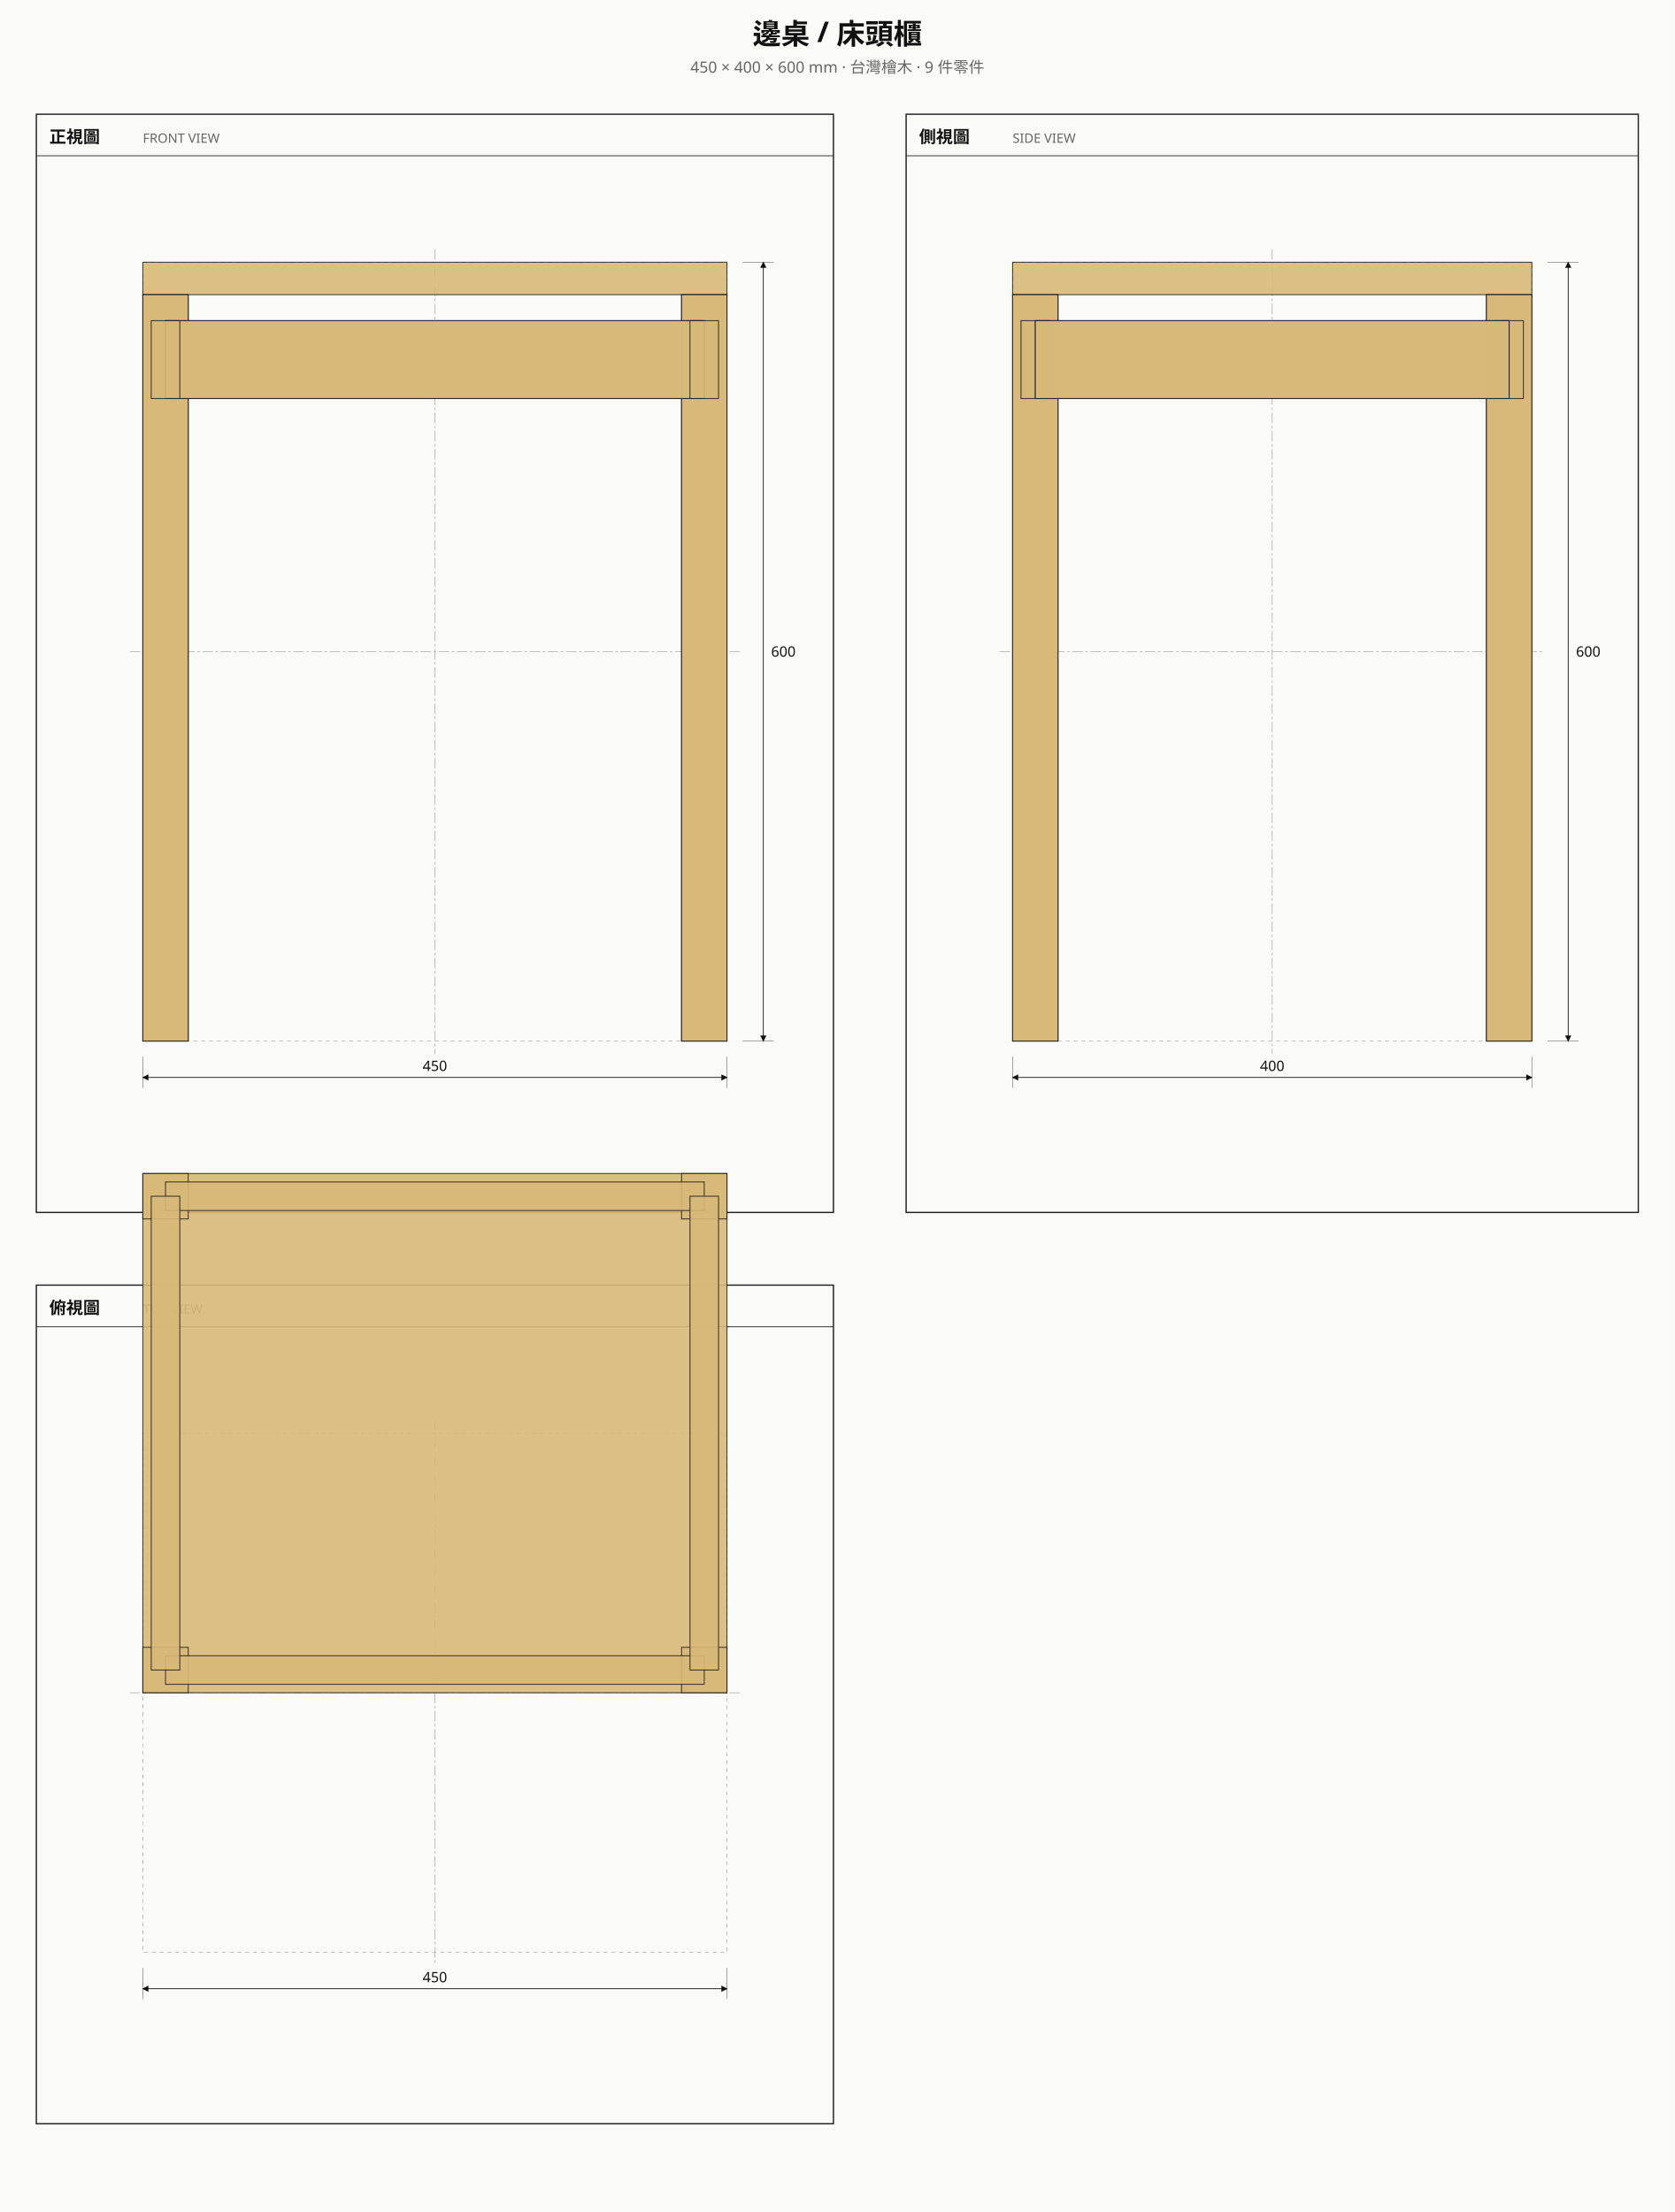
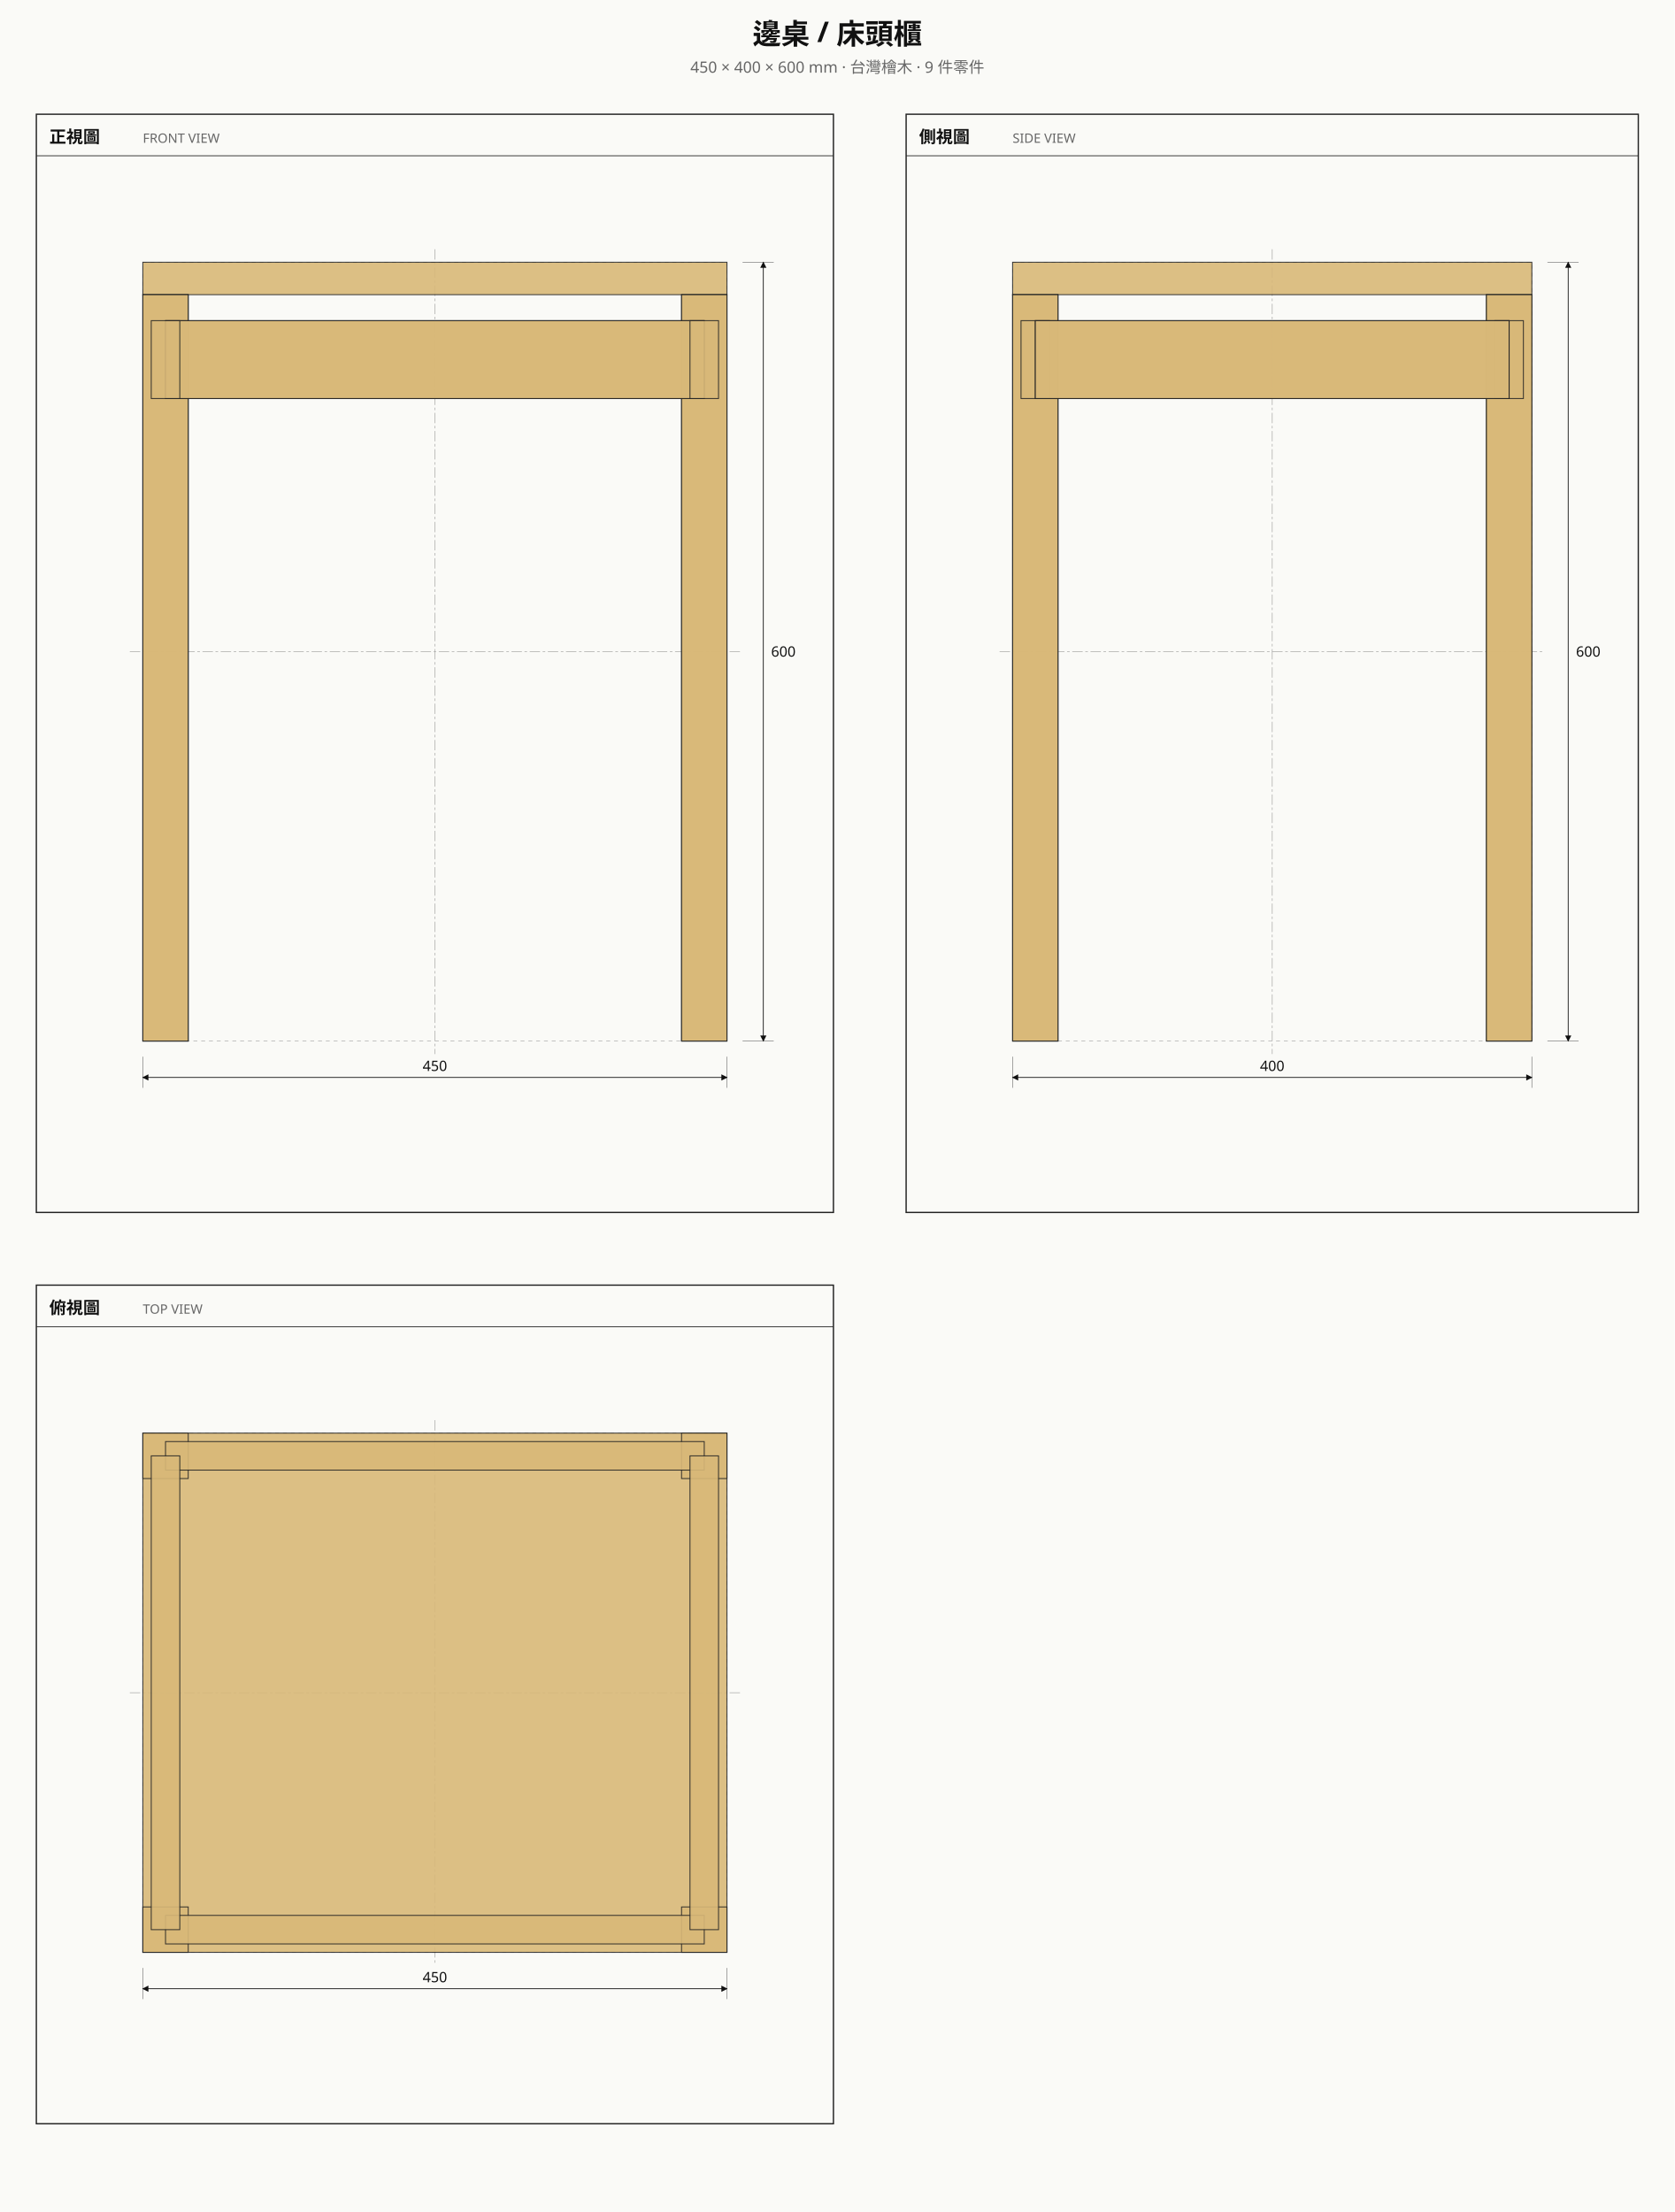
<svg xmlns="http://www.w3.org/2000/svg" viewBox="-20 -10 1290 1704" width="1290">
  <defs>
    <marker id="arr-front" viewBox="0 0 10 10" refX="9" refY="5" markerWidth="8" markerHeight="8" orient="auto-start-reverse">
      <path d="M 0 0 L 10 5 L 0 10 z" fill="#111" />
    </marker>
    <marker id="arr-side" viewBox="0 0 10 10" refX="9" refY="5" markerWidth="8" markerHeight="8" orient="auto-start-reverse">
      <path d="M 0 0 L 10 5 L 0 10 z" fill="#111" />
    </marker>
    <marker id="arr-top" viewBox="0 0 10 10" refX="9" refY="5" markerWidth="8" markerHeight="8" orient="auto-start-reverse">
      <path d="M 0 0 L 10 5 L 0 10 z" fill="#111" />
    </marker>
  </defs>
  <rect x="-20" y="-10" width="1290" height="1704" fill="#fafaf7" />
  <text x="625" y="24" text-anchor="middle" font-size="22" font-weight="700" fill="#111" font-family="sans-serif">邊桌 / 床頭櫃</text>
  <text x="625" y="46" text-anchor="middle" font-size="12" fill="#666" font-family="sans-serif">450 × 400 × 600 mm · 台灣檜木 · 9 件零件</text>
  <g transform="translate(0, 70)">
    <g transform="translate(315.0, 722.0)">
      <rect x="-307.0" y="-714.0" width="614.0" height="846.0" fill="none" stroke="#222" stroke-width="1" />
      <line x1="-307.0" y1="-682.0" x2="307.0" y2="-682.0" stroke="#222" stroke-width="0.6" />
      <text x="-297.0" y="-692.0" font-size="13" font-weight="700" fill="#111" font-family="sans-serif">正視圖</text>
      <text x="-225.0" y="-692.0" font-size="10" fill="#666" font-family="sans-serif">FRONT VIEW</text>
      <g stroke="#888" stroke-width="0.5" stroke-dasharray="8 2 2 2" opacity="0.7">
        <line x1="0" y1="-610.0" x2="0" y2="10.0" />
        <line x1="-235.0" y1="-300.0" x2="235.0" y2="-300.0" />
      </g>
      <rect x="-225.0" y="-600.0" width="450.0" height="600.0" fill="none" stroke="#999" stroke-dasharray="3 3" stroke-width="0.5" opacity="0.8" />
      <rect x="-225.0" y="-600.0" width="450.0" height="25.0" fill="#d8b878" stroke="#222" stroke-width="0.7" opacity="0.9" />
      <rect x="-225.0" y="-575.0" width="35.0" height="575.0" fill="#d8b878" stroke="#222" stroke-width="0.7" opacity="0.9" />
      <rect x="190.0" y="-575.0" width="35.0" height="575.0" fill="#d8b878" stroke="#222" stroke-width="0.7" opacity="0.9" />
      <rect x="-225.0" y="-575.0" width="35.0" height="575.0" fill="#d8b878" stroke="#222" stroke-width="0.7" opacity="0.9" />
      <rect x="190.0" y="-575.0" width="35.0" height="575.0" fill="#d8b878" stroke="#222" stroke-width="0.7" opacity="0.9" />
      <rect x="-207.5" y="-555.0" width="415.0" height="60.0" fill="#d8b878" stroke="#222" stroke-width="0.7" opacity="0.9" />
      <rect x="-207.5" y="-555.0" width="415.0" height="60.0" fill="#d8b878" stroke="#222" stroke-width="0.7" opacity="0.9" />
      <rect x="-218.5" y="-555.0" width="22.0" height="60.0" fill="#d8b878" stroke="#222" stroke-width="0.7" opacity="0.9" />
      <rect x="196.5" y="-555.0" width="22.0" height="60.0" fill="#d8b878" stroke="#222" stroke-width="0.7" opacity="0.9" />
      <g stroke="#111" fill="#111" stroke-width="0.6" font-family="sans-serif">
        <line x1="-225.0" y1="12.0" x2="-225.0" y2="36.0" stroke-width="0.4" stroke="#666" />
        <line x1="225.0" y1="12.0" x2="225.0" y2="36.0" stroke-width="0.4" stroke="#666" />
        <line x1="-225.0" y1="28.0" x2="225.0" y2="28.0" marker-start="url(#arr-front)" marker-end="url(#arr-front)" />
        <text x="0" y="23.0" text-anchor="middle" font-size="11" stroke="none">450</text>
      </g>
      <g stroke="#111" fill="#111" stroke-width="0.6" font-family="sans-serif">
        <line x1="237.0" y1="-600.0" x2="261.0" y2="-600.0" stroke-width="0.4" stroke="#666" />
        <line x1="237.0" y1="0" x2="261.0" y2="0" stroke-width="0.4" stroke="#666" />
        <line x1="253.0" y1="-600.0" x2="253.0" y2="0" marker-start="url(#arr-front)" marker-end="url(#arr-front)" />
        <text x="259.0" y="-300.0" text-anchor="start" dominant-baseline="middle" font-size="11" stroke="none">600</text>
      </g>
    </g>
    <g transform="translate(670, 0)">
      <g transform="translate(290.0, 722.0)">
        <rect x="-282.0" y="-714.0" width="564.0" height="846.0" fill="none" stroke="#222" stroke-width="1" />
        <line x1="-282.0" y1="-682.0" x2="282.0" y2="-682.0" stroke="#222" stroke-width="0.6" />
        <text x="-272.0" y="-692.0" font-size="13" font-weight="700" fill="#111" font-family="sans-serif">側視圖</text>
        <text x="-200.0" y="-692.0" font-size="10" fill="#666" font-family="sans-serif">SIDE VIEW</text>
        <g stroke="#888" stroke-width="0.5" stroke-dasharray="8 2 2 2" opacity="0.7">
          <line x1="0" y1="-610.0" x2="0" y2="10.0" />
          <line x1="-210.0" y1="-300.0" x2="210.0" y2="-300.0" />
        </g>
        <rect x="-200.0" y="-600.0" width="400.0" height="600.0" fill="none" stroke="#999" stroke-dasharray="3 3" stroke-width="0.5" opacity="0.8" />
        <rect x="-200.0" y="-600.0" width="400.0" height="25.0" fill="#d8b878" stroke="#222" stroke-width="0.7" opacity="0.9" />
        <rect x="-200.0" y="-575.0" width="35.0" height="575.0" fill="#d8b878" stroke="#222" stroke-width="0.7" opacity="0.9" />
        <rect x="-200.0" y="-575.0" width="35.0" height="575.0" fill="#d8b878" stroke="#222" stroke-width="0.7" opacity="0.9" />
        <rect x="165.0" y="-575.0" width="35.0" height="575.0" fill="#d8b878" stroke="#222" stroke-width="0.7" opacity="0.9" />
        <rect x="165.0" y="-575.0" width="35.0" height="575.0" fill="#d8b878" stroke="#222" stroke-width="0.7" opacity="0.9" />
        <rect x="-193.5" y="-555.0" width="22.0" height="60.0" fill="#d8b878" stroke="#222" stroke-width="0.7" opacity="0.9" />
        <rect x="171.5" y="-555.0" width="22.0" height="60.0" fill="#d8b878" stroke="#222" stroke-width="0.7" opacity="0.9" />
        <rect x="-182.5" y="-555.0" width="365.0" height="60.0" fill="#d8b878" stroke="#222" stroke-width="0.7" opacity="0.9" />
        <rect x="-182.5" y="-555.0" width="365.0" height="60.0" fill="#d8b878" stroke="#222" stroke-width="0.7" opacity="0.9" />
        <g stroke="#111" fill="#111" stroke-width="0.6" font-family="sans-serif">
          <line x1="-200.0" y1="12.0" x2="-200.0" y2="36.0" stroke-width="0.4" stroke="#666" />
          <line x1="200.0" y1="12.0" x2="200.0" y2="36.0" stroke-width="0.4" stroke="#666" />
          <line x1="-200.0" y1="28.0" x2="200.0" y2="28.0" marker-start="url(#arr-side)" marker-end="url(#arr-side)" />
          <text x="0" y="23.0" text-anchor="middle" font-size="11" stroke="none">400</text>
        </g>
        <g stroke="#111" fill="#111" stroke-width="0.6" font-family="sans-serif">
          <line x1="212.0" y1="-600.0" x2="236.0" y2="-600.0" stroke-width="0.4" stroke="#666" />
          <line x1="212.0" y1="0" x2="236.0" y2="0" stroke-width="0.4" stroke="#666" />
          <line x1="228.0" y1="-600.0" x2="228.0" y2="0" marker-start="url(#arr-side)" marker-end="url(#arr-side)" />
          <text x="234.0" y="-300.0" text-anchor="start" dominant-baseline="middle" font-size="11" stroke="none">600</text>
        </g>
      </g>
    </g>
    <g transform="translate(0, 902)">
-       <g transform="translate(315.0, 122.0)">
-         <rect x="-307.0" y="-114.0" width="614.0" height="646.0" fill="none" stroke="#222" stroke-width="1" />
-         <line x1="-307.0" y1="-82.0" x2="307.0" y2="-82.0" stroke="#222" stroke-width="0.6" />
-         <text x="-297.0" y="-92.0" font-size="13" font-weight="700" fill="#111" font-family="sans-serif">俯視圖</text>
-         <text x="-225.0" y="-92.0" font-size="10" fill="#666" font-family="sans-serif">TOP VIEW</text>
+       <g transform="translate(315.0, 322.0)">
+         <rect x="-307.0" y="-314.0" width="614.0" height="646.0" fill="none" stroke="#222" stroke-width="1" />
+         <line x1="-307.0" y1="-282.0" x2="307.0" y2="-282.0" stroke="#222" stroke-width="0.6" />
+         <text x="-297.0" y="-292.0" font-size="13" font-weight="700" fill="#111" font-family="sans-serif">俯視圖</text>
+         <text x="-225.0" y="-292.0" font-size="10" fill="#666" font-family="sans-serif">TOP VIEW</text>
        <g stroke="#888" stroke-width="0.5" stroke-dasharray="8 2 2 2" opacity="0.7">
-           <line x1="0" y1="-10.0" x2="0" y2="410.0" />
-           <line x1="-235.0" y1="200.0" x2="235.0" y2="200.0" />
+           <line x1="0" y1="-210.0" x2="0" y2="210.0" />
+           <line x1="-235.0" y1="0.0" x2="235.0" y2="0.0" />
        </g>
-         <rect x="-225.0" y="0.0" width="450.0" height="400.0" fill="none" stroke="#999" stroke-dasharray="3 3" stroke-width="0.5" opacity="0.8" />
+         <rect x="-225.0" y="-200.0" width="450.0" height="400.0" fill="none" stroke="#999" stroke-dasharray="3 3" stroke-width="0.5" opacity="0.8" />
        <rect x="-225.0" y="-200.0" width="450.0" height="400.0" fill="#d8b878" stroke="#222" stroke-width="0.7" opacity="0.9" />
        <rect x="-225.0" y="-200.0" width="35.0" height="35.0" fill="#d8b878" stroke="#222" stroke-width="0.7" opacity="0.9" />
        <rect x="190.0" y="-200.0" width="35.0" height="35.0" fill="#d8b878" stroke="#222" stroke-width="0.7" opacity="0.9" />
        <rect x="-225.0" y="165.0" width="35.0" height="35.0" fill="#d8b878" stroke="#222" stroke-width="0.7" opacity="0.9" />
        <rect x="190.0" y="165.0" width="35.0" height="35.0" fill="#d8b878" stroke="#222" stroke-width="0.7" opacity="0.9" />
        <rect x="-207.5" y="-193.5" width="415.0" height="22.0" fill="#d8b878" stroke="#222" stroke-width="0.7" opacity="0.9" />
        <rect x="-207.5" y="171.5" width="415.0" height="22.0" fill="#d8b878" stroke="#222" stroke-width="0.7" opacity="0.9" />
        <rect x="-218.5" y="-182.5" width="22.0" height="365.0" fill="#d8b878" stroke="#222" stroke-width="0.7" opacity="0.9" />
        <rect x="196.5" y="-182.5" width="22.0" height="365.0" fill="#d8b878" stroke="#222" stroke-width="0.7" opacity="0.9" />
        <g stroke="#111" fill="#111" stroke-width="0.6" font-family="sans-serif">
-           <line x1="-225.0" y1="412.0" x2="-225.0" y2="436.0" stroke-width="0.4" stroke="#666" />
-           <line x1="225.0" y1="412.0" x2="225.0" y2="436.0" stroke-width="0.4" stroke="#666" />
-           <line x1="-225.0" y1="428.0" x2="225.0" y2="428.0" marker-start="url(#arr-top)" marker-end="url(#arr-top)" />
-           <text x="0" y="423.0" text-anchor="middle" font-size="11" stroke="none">450</text>
+           <line x1="-225.0" y1="212.0" x2="-225.0" y2="236.0" stroke-width="0.4" stroke="#666" />
+           <line x1="225.0" y1="212.0" x2="225.0" y2="236.0" stroke-width="0.4" stroke="#666" />
+           <line x1="-225.0" y1="228.0" x2="225.0" y2="228.0" marker-start="url(#arr-top)" marker-end="url(#arr-top)" />
+           <text x="0" y="223.0" text-anchor="middle" font-size="11" stroke="none">450</text>
        </g>
      </g>
    </g>
  </g>
</svg>
